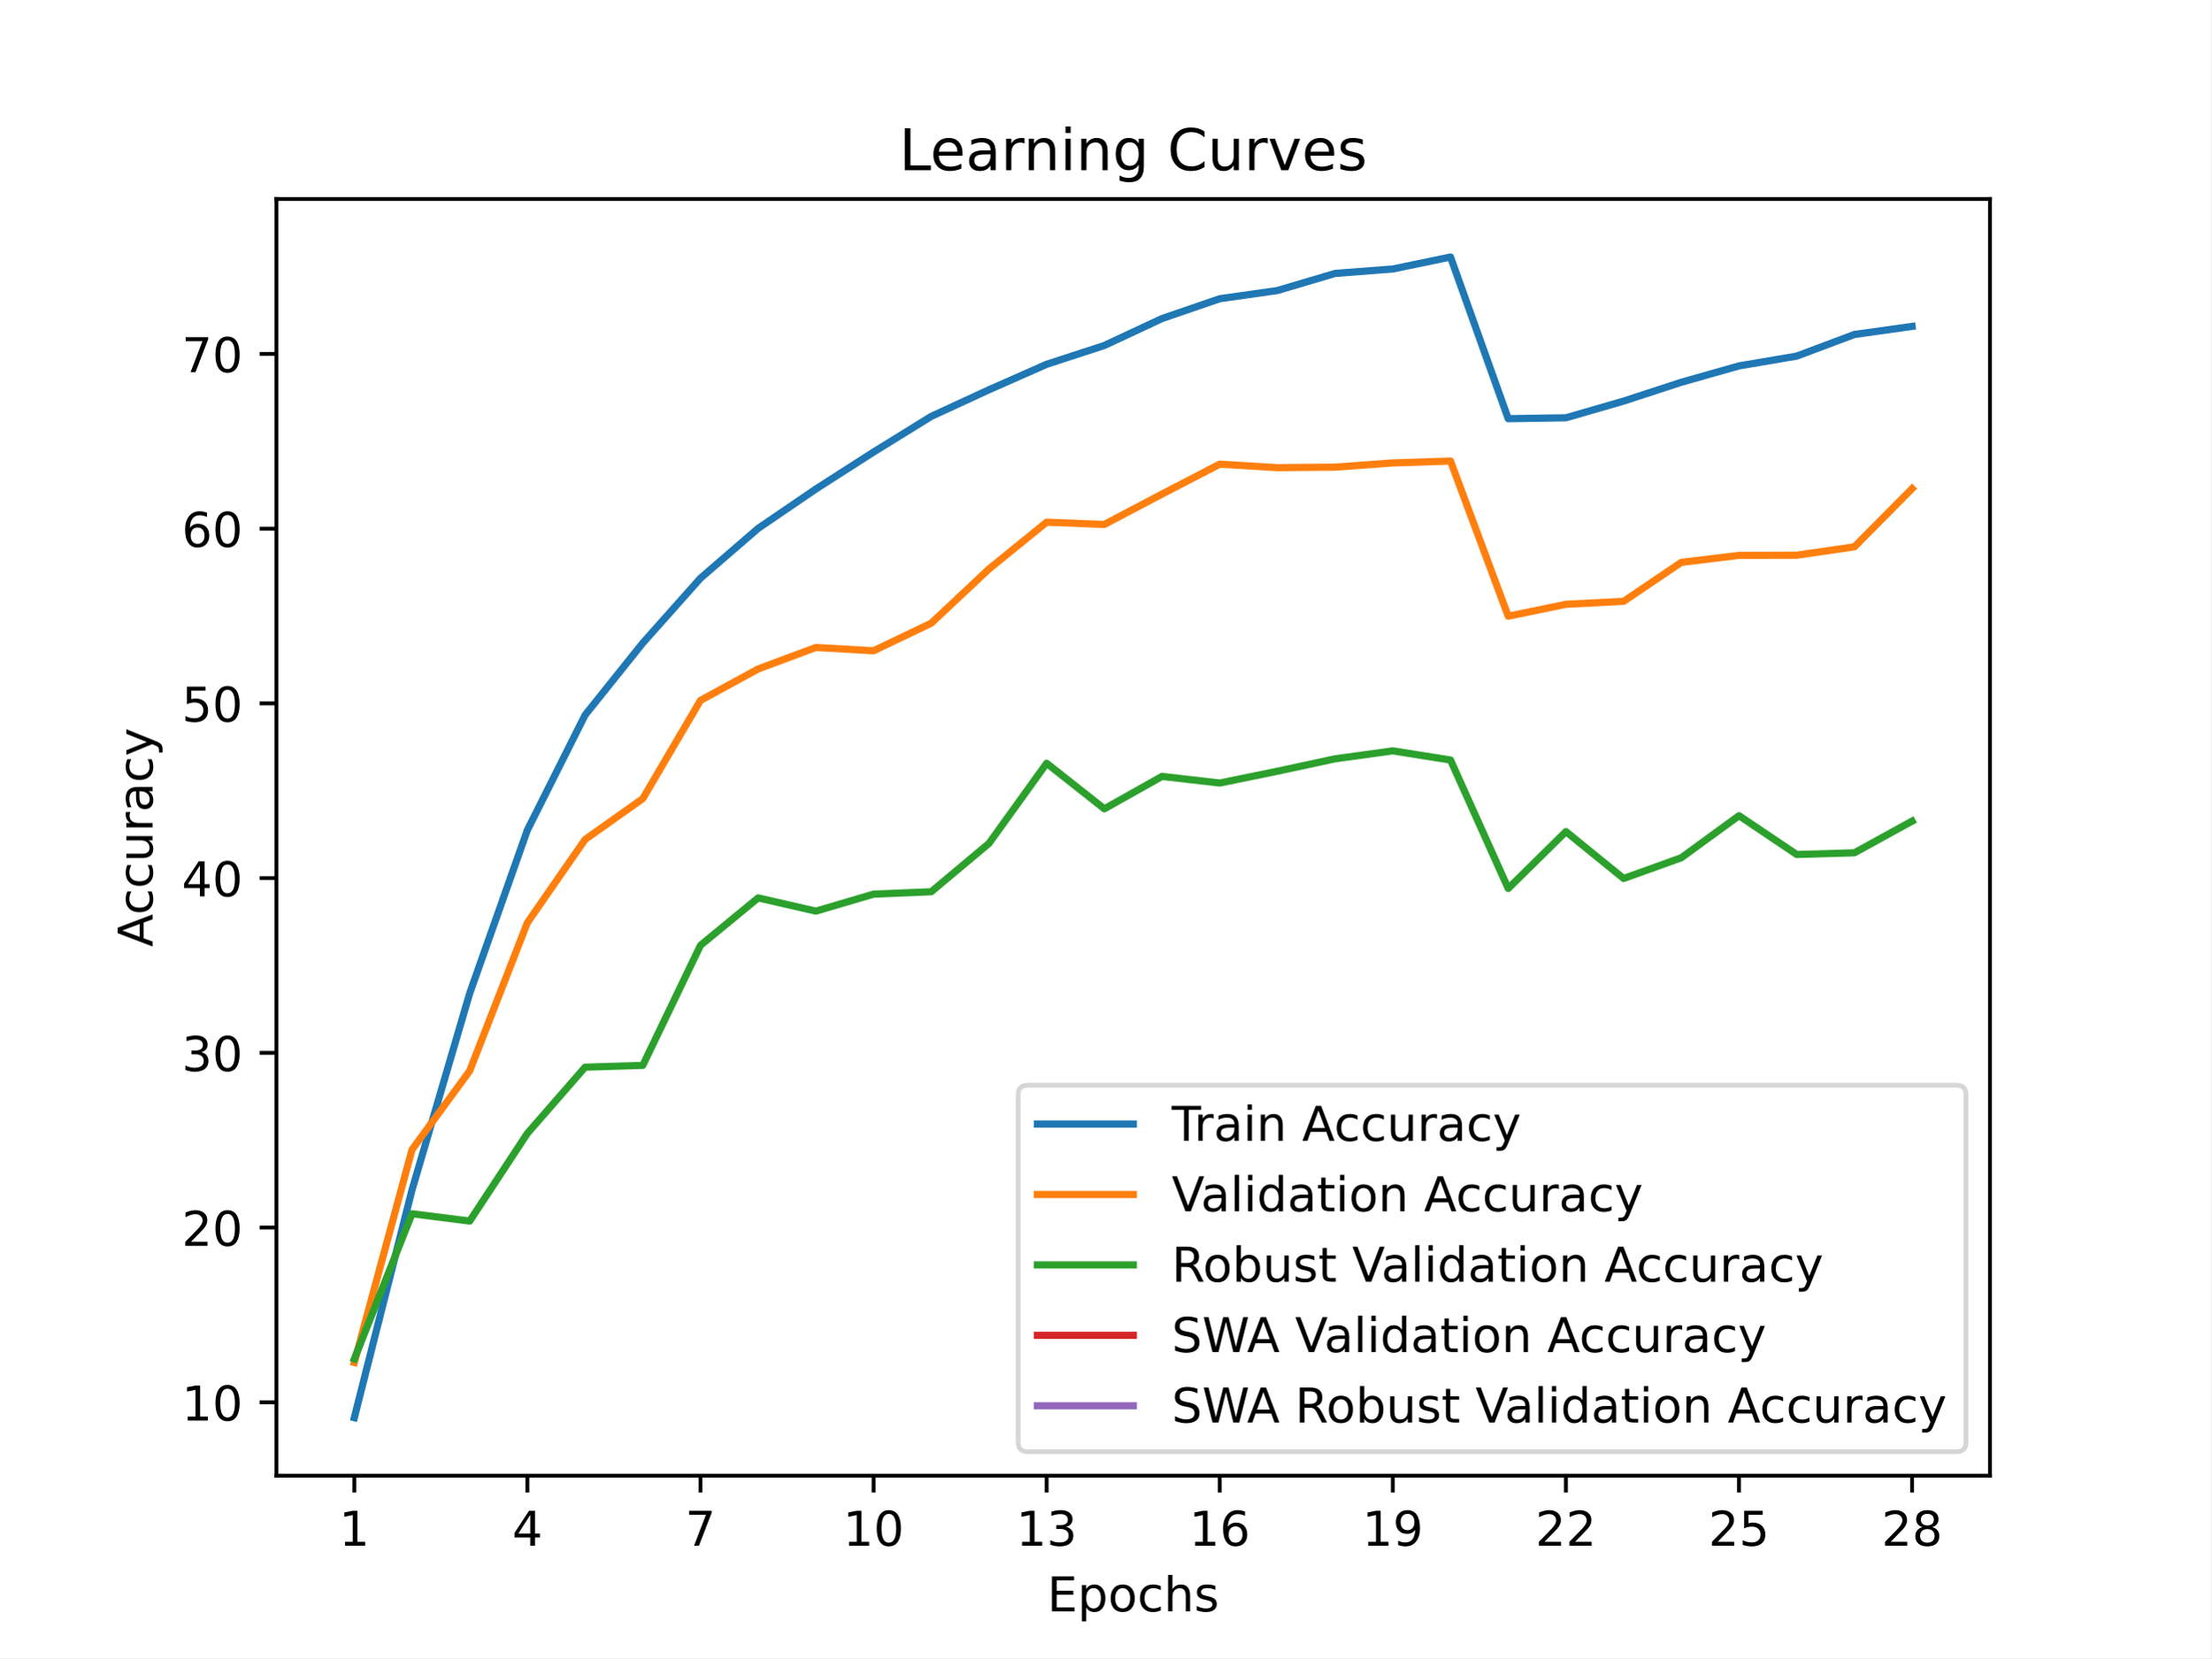
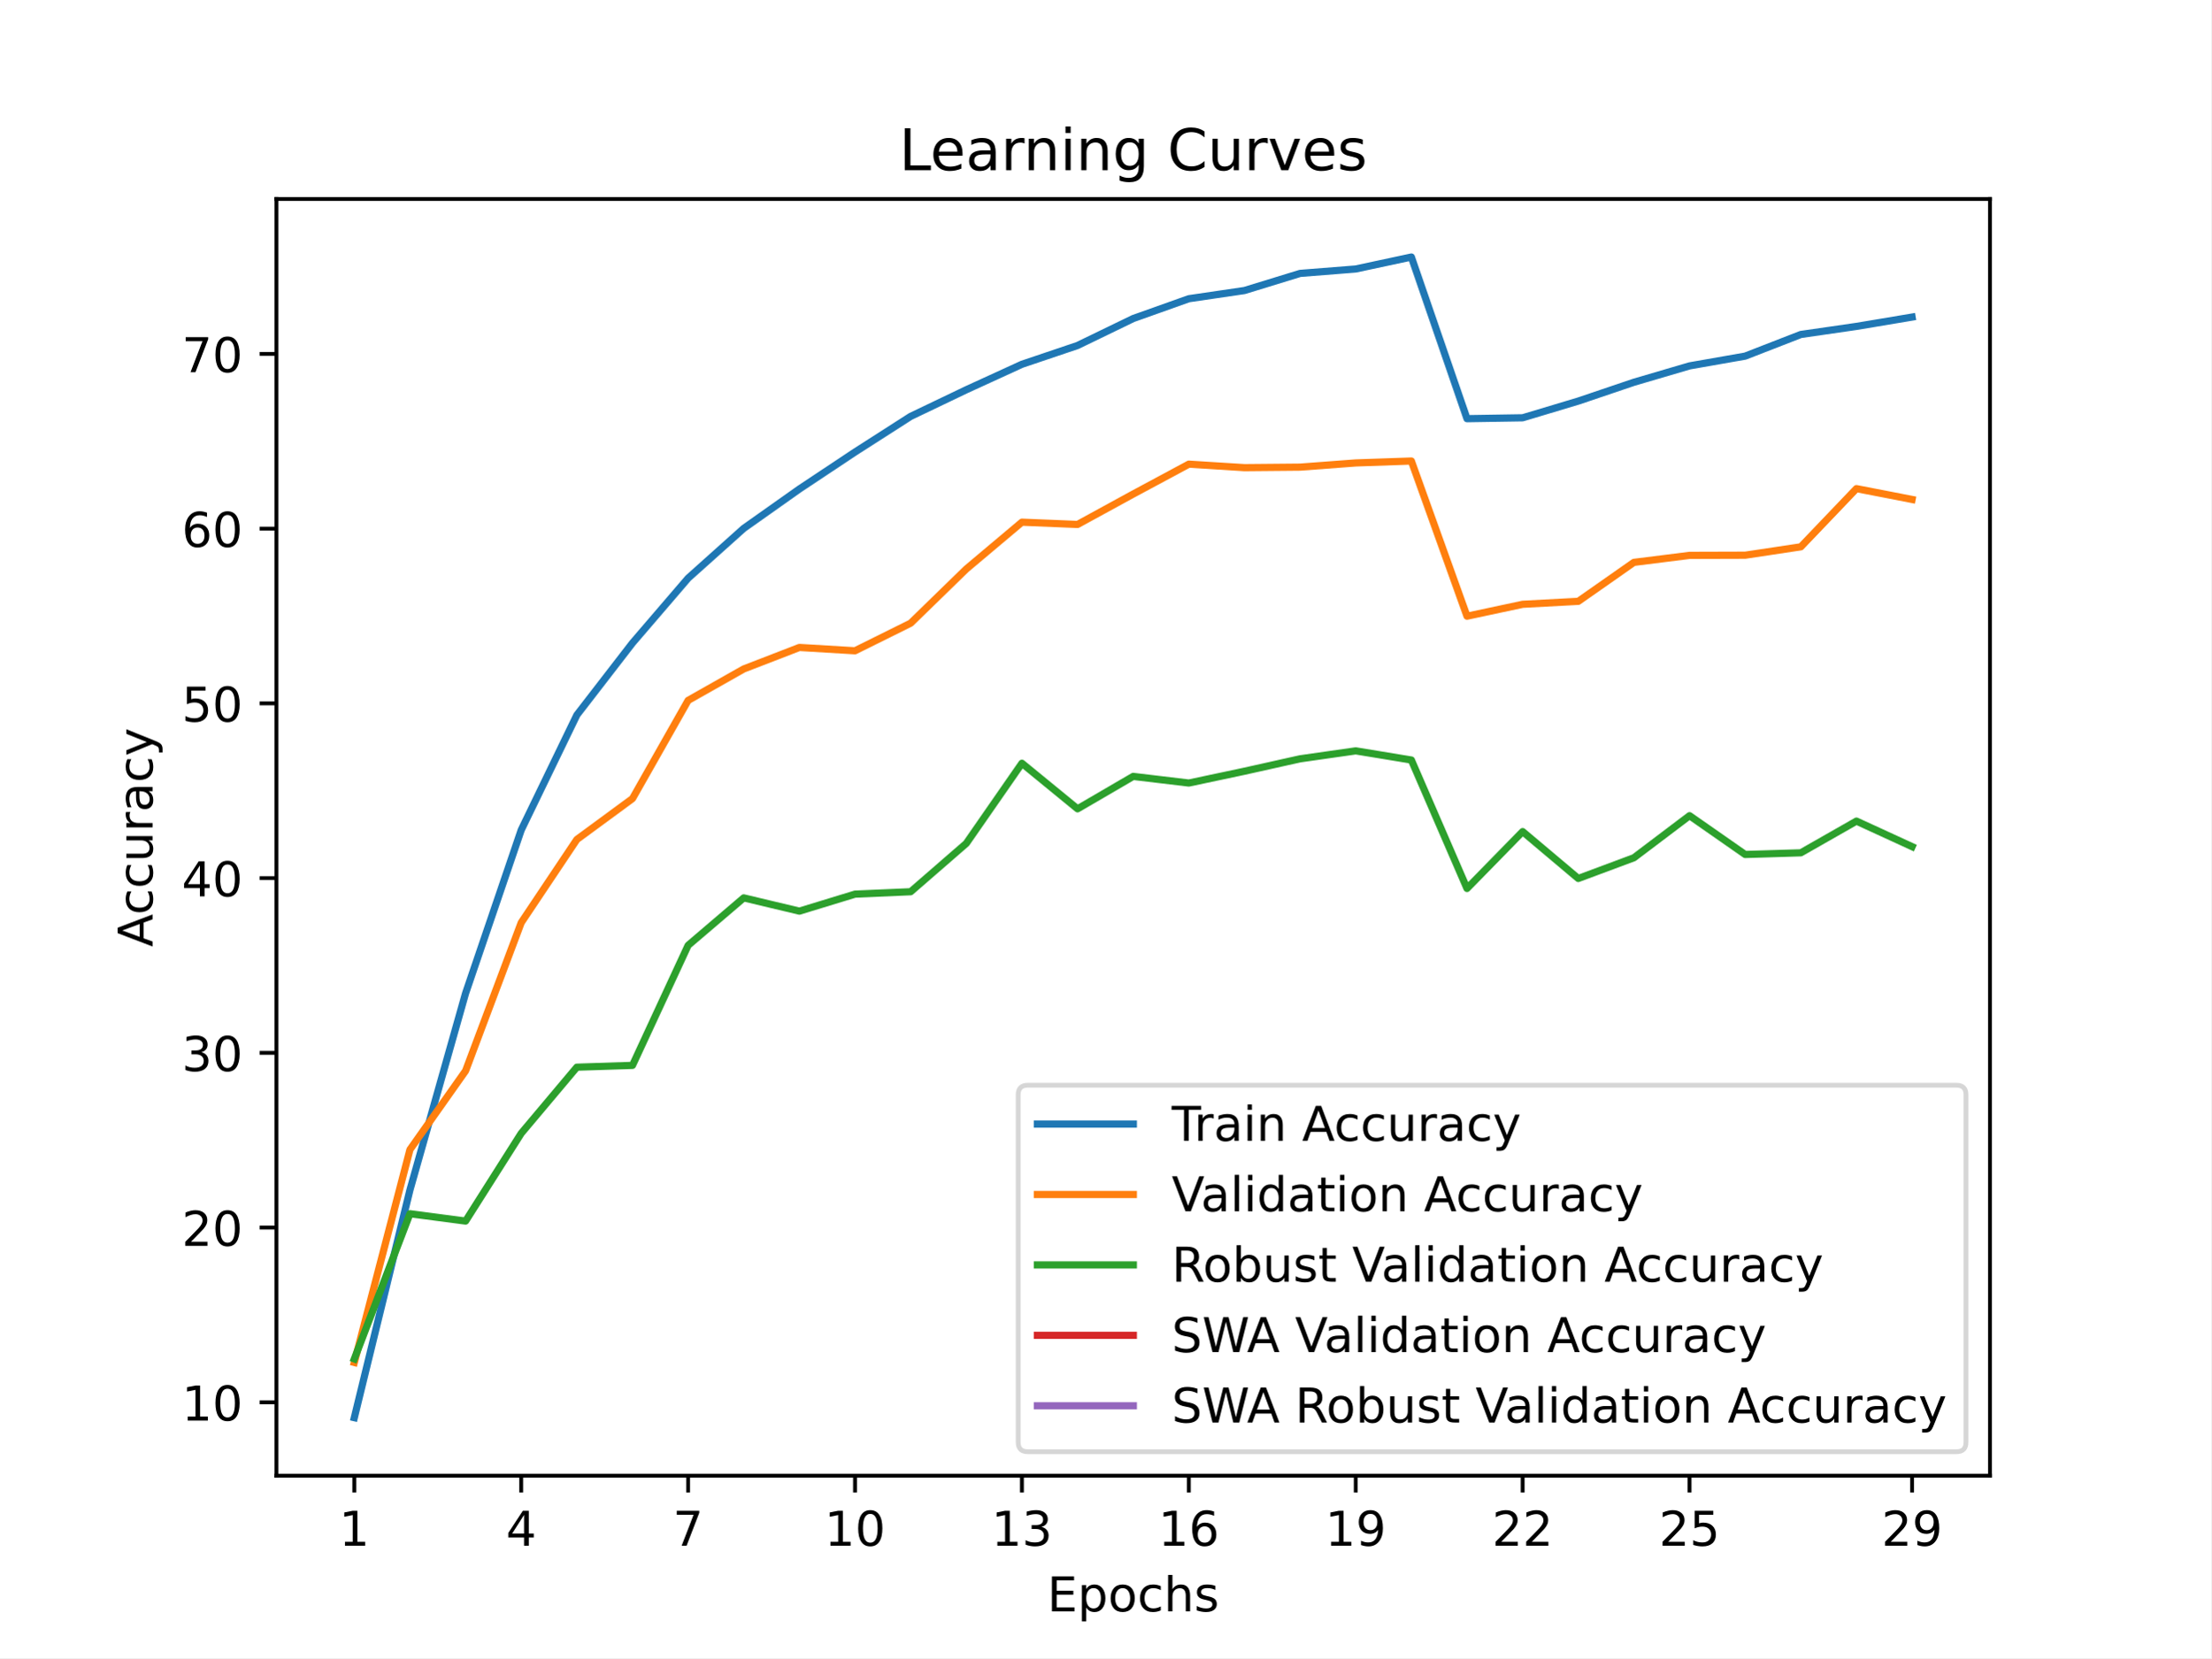
<svg xmlns="http://www.w3.org/2000/svg" xmlns:xlink="http://www.w3.org/1999/xlink" width="460.8pt" height="345.6pt" viewBox="0 0 460.8 345.6" version="1.1">
  <defs>
    <style type="text/css">*{stroke-linejoin: round; stroke-linecap: butt}</style>
  </defs>
  <g id="figure_1">
    <g id="patch_1">
      <path d="M 0 345.6  L 460.8 345.6  L 460.8 0  L 0 0  z " style="fill: #ffffff" />
    </g>
    <g id="axes_1">
      <g id="patch_2">
        <path d="M 57.6 307.584  L 414.72 307.584  L 414.72 41.472  L 57.6 41.472  z " style="fill: #ffffff" />
      </g>
      <g id="matplotlib.axis_1">
        <g id="xtick_1">
          <g id="line2d_1">
            <defs>
-               <path id="mdbbb694753" d="M 0 0  L 0 3.5  " style="stroke: #000000; stroke-width: 0.8" />
-             </defs>
-             <g>
-               <use xlink:href="#mdbbb694753" x="73.833" y="307.584" style="stroke: #000000; stroke-width: 0.8" />
+               <path id="m247882e673" d="M 0 0  L 0 3.5  " style="stroke: #000000; stroke-width: 0.8" />
+             </defs>
+             <g>
+               <use xlink:href="#m247882e673" x="73.833" y="307.584" style="stroke: #000000; stroke-width: 0.8" />
            </g>
          </g>
          <g id="text_1">
            <g transform="translate(70.65148 322.1824) scale(0.1 -0.1)">
              <defs>
                <path id="DejaVuSans-31" d="M 794 531  L 1825 531  L 1825 4091  L 703 3866  L 703 4441  L 1819 4666  L 2450 4666  L 2450 531  L 3481 531  L 3481 0  L 794 0  L 794 531  z " transform="scale(0.015625)" />
              </defs>
              <use xlink:href="#DejaVuSans-31" />
            </g>
          </g>
        </g>
        <g id="xtick_2">
          <g id="line2d_2">
            <g>
-               <use xlink:href="#mdbbb694753" x="109.905" y="307.584" style="stroke: #000000; stroke-width: 0.8" />
+               <use xlink:href="#m247882e673" x="108.617" y="307.584" style="stroke: #000000; stroke-width: 0.8" />
            </g>
          </g>
          <g id="text_2">
-             <g transform="translate(106.7242 322.1824) scale(0.1 -0.1)">
+             <g transform="translate(105.4359 322.1824) scale(0.1 -0.1)">
              <defs>
                <path id="DejaVuSans-34" d="M 2419 4116  L 825 1625  L 2419 1625  L 2419 4116  z M 2253 4666  L 3047 4666  L 3047 1625  L 3713 1625  L 3713 1100  L 3047 1100  L 3047 0  L 2419 0  L 2419 1100  L 313 1100  L 313 1709  L 2253 4666  z " transform="scale(0.015625)" />
              </defs>
              <use xlink:href="#DejaVuSans-34" />
            </g>
          </g>
        </g>
        <g id="xtick_3">
          <g id="line2d_3">
            <g>
-               <use xlink:href="#mdbbb694753" x="145.978" y="307.584" style="stroke: #000000; stroke-width: 0.8" />
+               <use xlink:href="#m247882e673" x="143.402" y="307.584" style="stroke: #000000; stroke-width: 0.8" />
            </g>
          </g>
          <g id="text_3">
-             <g transform="translate(142.7969 322.1824) scale(0.1 -0.1)">
+             <g transform="translate(140.2203 322.1824) scale(0.1 -0.1)">
              <defs>
                <path id="DejaVuSans-37" d="M 525 4666  L 3525 4666  L 3525 4397  L 1831 0  L 1172 0  L 2766 4134  L 525 4134  L 525 4666  z " transform="scale(0.015625)" />
              </defs>
              <use xlink:href="#DejaVuSans-37" />
            </g>
          </g>
        </g>
        <g id="xtick_4">
          <g id="line2d_4">
            <g>
-               <use xlink:href="#mdbbb694753" x="182.051" y="307.584" style="stroke: #000000; stroke-width: 0.8" />
+               <use xlink:href="#m247882e673" x="178.186" y="307.584" style="stroke: #000000; stroke-width: 0.8" />
            </g>
          </g>
          <g id="text_4">
-             <g transform="translate(175.6884 322.1824) scale(0.1 -0.1)">
+             <g transform="translate(171.8235 322.1824) scale(0.1 -0.1)">
              <defs>
                <path id="DejaVuSans-30" d="M 2034 4250  Q 1547 4250 1301 3770  Q 1056 3291 1056 2328  Q 1056 1369 1301 889  Q 1547 409 2034 409  Q 2525 409 2770 889  Q 3016 1369 3016 2328  Q 3016 3291 2770 3770  Q 2525 4250 2034 4250  z M 2034 4750  Q 2819 4750 3233 4129  Q 3647 3509 3647 2328  Q 3647 1150 3233 529  Q 2819 -91 2034 -91  Q 1250 -91 836 529  Q 422 1150 422 2328  Q 422 3509 836 4129  Q 1250 4750 2034 4750  z " transform="scale(0.015625)" />
              </defs>
              <use xlink:href="#DejaVuSans-31" />
              <use xlink:href="#DejaVuSans-30" x="63.623" />
            </g>
          </g>
        </g>
        <g id="xtick_5">
          <g id="line2d_5">
            <g>
-               <use xlink:href="#mdbbb694753" x="218.124" y="307.584" style="stroke: #000000; stroke-width: 0.8" />
+               <use xlink:href="#m247882e673" x="212.97" y="307.584" style="stroke: #000000; stroke-width: 0.8" />
            </g>
          </g>
          <g id="text_5">
-             <g transform="translate(211.7611 322.1824) scale(0.1 -0.1)">
+             <g transform="translate(206.6079 322.1824) scale(0.1 -0.1)">
              <defs>
                <path id="DejaVuSans-33" d="M 2597 2516  Q 3050 2419 3304 2112  Q 3559 1806 3559 1356  Q 3559 666 3084 287  Q 2609 -91 1734 -91  Q 1441 -91 1130 -33  Q 819 25 488 141  L 488 750  Q 750 597 1062 519  Q 1375 441 1716 441  Q 2309 441 2620 675  Q 2931 909 2931 1356  Q 2931 1769 2642 2001  Q 2353 2234 1838 2234  L 1294 2234  L 1294 2753  L 1863 2753  Q 2328 2753 2575 2939  Q 2822 3125 2822 3475  Q 2822 3834 2567 4026  Q 2313 4219 1838 4219  Q 1578 4219 1281 4162  Q 984 4106 628 3988  L 628 4550  Q 988 4650 1302 4700  Q 1616 4750 1894 4750  Q 2613 4750 3031 4423  Q 3450 4097 3450 3541  Q 3450 3153 3228 2886  Q 3006 2619 2597 2516  z " transform="scale(0.015625)" />
              </defs>
              <use xlink:href="#DejaVuSans-31" />
              <use xlink:href="#DejaVuSans-33" x="63.623" />
            </g>
          </g>
        </g>
        <g id="xtick_6">
          <g id="line2d_6">
            <g>
-               <use xlink:href="#mdbbb694753" x="254.196" y="307.584" style="stroke: #000000; stroke-width: 0.8" />
+               <use xlink:href="#m247882e673" x="247.755" y="307.584" style="stroke: #000000; stroke-width: 0.8" />
            </g>
          </g>
          <g id="text_6">
-             <g transform="translate(247.8339 322.1824) scale(0.1 -0.1)">
+             <g transform="translate(241.3923 322.1824) scale(0.1 -0.1)">
              <defs>
                <path id="DejaVuSans-36" d="M 2113 2584  Q 1688 2584 1439 2293  Q 1191 2003 1191 1497  Q 1191 994 1439 701  Q 1688 409 2113 409  Q 2538 409 2786 701  Q 3034 994 3034 1497  Q 3034 2003 2786 2293  Q 2538 2584 2113 2584  z M 3366 4563  L 3366 3988  Q 3128 4100 2886 4159  Q 2644 4219 2406 4219  Q 1781 4219 1451 3797  Q 1122 3375 1075 2522  Q 1259 2794 1537 2939  Q 1816 3084 2150 3084  Q 2853 3084 3261 2657  Q 3669 2231 3669 1497  Q 3669 778 3244 343  Q 2819 -91 2113 -91  Q 1303 -91 875 529  Q 447 1150 447 2328  Q 447 3434 972 4092  Q 1497 4750 2381 4750  Q 2619 4750 2861 4703  Q 3103 4656 3366 4563  z " transform="scale(0.015625)" />
              </defs>
              <use xlink:href="#DejaVuSans-31" />
              <use xlink:href="#DejaVuSans-36" x="63.623" />
            </g>
          </g>
        </g>
        <g id="xtick_7">
          <g id="line2d_7">
            <g>
-               <use xlink:href="#mdbbb694753" x="290.269" y="307.584" style="stroke: #000000; stroke-width: 0.8" />
+               <use xlink:href="#m247882e673" x="282.539" y="307.584" style="stroke: #000000; stroke-width: 0.8" />
            </g>
          </g>
          <g id="text_7">
-             <g transform="translate(283.9066 322.1824) scale(0.1 -0.1)">
+             <g transform="translate(276.1767 322.1824) scale(0.1 -0.1)">
              <defs>
                <path id="DejaVuSans-39" d="M 703 97  L 703 672  Q 941 559 1184 500  Q 1428 441 1663 441  Q 2288 441 2617 861  Q 2947 1281 2994 2138  Q 2813 1869 2534 1725  Q 2256 1581 1919 1581  Q 1219 1581 811 2004  Q 403 2428 403 3163  Q 403 3881 828 4315  Q 1253 4750 1959 4750  Q 2769 4750 3195 4129  Q 3622 3509 3622 2328  Q 3622 1225 3098 567  Q 2575 -91 1691 -91  Q 1453 -91 1209 -44  Q 966 3 703 97  z M 1959 2075  Q 2384 2075 2632 2365  Q 2881 2656 2881 3163  Q 2881 3666 2632 3958  Q 2384 4250 1959 4250  Q 1534 4250 1286 3958  Q 1038 3666 1038 3163  Q 1038 2656 1286 2365  Q 1534 2075 1959 2075  z " transform="scale(0.015625)" />
              </defs>
              <use xlink:href="#DejaVuSans-31" />
              <use xlink:href="#DejaVuSans-39" x="63.623" />
            </g>
          </g>
        </g>
        <g id="xtick_8">
          <g id="line2d_8">
            <g>
-               <use xlink:href="#mdbbb694753" x="326.342" y="307.584" style="stroke: #000000; stroke-width: 0.8" />
+               <use xlink:href="#m247882e673" x="317.324" y="307.584" style="stroke: #000000; stroke-width: 0.8" />
            </g>
          </g>
          <g id="text_8">
-             <g transform="translate(319.9793 322.1824) scale(0.1 -0.1)">
+             <g transform="translate(310.9611 322.1824) scale(0.1 -0.1)">
              <defs>
                <path id="DejaVuSans-32" d="M 1228 531  L 3431 531  L 3431 0  L 469 0  L 469 531  Q 828 903 1448 1529  Q 2069 2156 2228 2338  Q 2531 2678 2651 2914  Q 2772 3150 2772 3378  Q 2772 3750 2511 3984  Q 2250 4219 1831 4219  Q 1534 4219 1204 4116  Q 875 4013 500 3803  L 500 4441  Q 881 4594 1212 4672  Q 1544 4750 1819 4750  Q 2544 4750 2975 4387  Q 3406 4025 3406 3419  Q 3406 3131 3298 2873  Q 3191 2616 2906 2266  Q 2828 2175 2409 1742  Q 1991 1309 1228 531  z " transform="scale(0.015625)" />
              </defs>
              <use xlink:href="#DejaVuSans-32" />
              <use xlink:href="#DejaVuSans-32" x="63.623" />
            </g>
          </g>
        </g>
        <g id="xtick_9">
          <g id="line2d_9">
            <g>
-               <use xlink:href="#mdbbb694753" x="362.415" y="307.584" style="stroke: #000000; stroke-width: 0.8" />
+               <use xlink:href="#m247882e673" x="352.108" y="307.584" style="stroke: #000000; stroke-width: 0.8" />
            </g>
          </g>
          <g id="text_9">
-             <g transform="translate(356.052 322.1824) scale(0.1 -0.1)">
+             <g transform="translate(345.7456 322.1824) scale(0.1 -0.1)">
              <defs>
                <path id="DejaVuSans-35" d="M 691 4666  L 3169 4666  L 3169 4134  L 1269 4134  L 1269 2991  Q 1406 3038 1543 3061  Q 1681 3084 1819 3084  Q 2600 3084 3056 2656  Q 3513 2228 3513 1497  Q 3513 744 3044 326  Q 2575 -91 1722 -91  Q 1428 -91 1123 -41  Q 819 9 494 109  L 494 744  Q 775 591 1075 516  Q 1375 441 1709 441  Q 2250 441 2565 725  Q 2881 1009 2881 1497  Q 2881 1984 2565 2268  Q 2250 2553 1709 2553  Q 1456 2553 1204 2497  Q 953 2441 691 2322  L 691 4666  z " transform="scale(0.015625)" />
              </defs>
              <use xlink:href="#DejaVuSans-32" />
              <use xlink:href="#DejaVuSans-35" x="63.623" />
            </g>
          </g>
        </g>
        <g id="xtick_10">
          <g id="line2d_10">
            <g>
-               <use xlink:href="#mdbbb694753" x="398.487" y="307.584" style="stroke: #000000; stroke-width: 0.8" />
+               <use xlink:href="#m247882e673" x="398.487" y="307.584" style="stroke: #000000; stroke-width: 0.8" />
            </g>
          </g>
          <g id="text_10">
            <g transform="translate(392.1248 322.1824) scale(0.1 -0.1)">
-               <defs>
-                 <path id="DejaVuSans-38" d="M 2034 2216  Q 1584 2216 1326 1975  Q 1069 1734 1069 1313  Q 1069 891 1326 650  Q 1584 409 2034 409  Q 2484 409 2743 651  Q 3003 894 3003 1313  Q 3003 1734 2745 1975  Q 2488 2216 2034 2216  z M 1403 2484  Q 997 2584 770 2862  Q 544 3141 544 3541  Q 544 4100 942 4425  Q 1341 4750 2034 4750  Q 2731 4750 3128 4425  Q 3525 4100 3525 3541  Q 3525 3141 3298 2862  Q 3072 2584 2669 2484  Q 3125 2378 3379 2068  Q 3634 1759 3634 1313  Q 3634 634 3220 271  Q 2806 -91 2034 -91  Q 1263 -91 848 271  Q 434 634 434 1313  Q 434 1759 690 2068  Q 947 2378 1403 2484  z M 1172 3481  Q 1172 3119 1398 2916  Q 1625 2713 2034 2713  Q 2441 2713 2670 2916  Q 2900 3119 2900 3481  Q 2900 3844 2670 4047  Q 2441 4250 2034 4250  Q 1625 4250 1398 4047  Q 1172 3844 1172 3481  z " transform="scale(0.015625)" />
-               </defs>
              <use xlink:href="#DejaVuSans-32" />
-               <use xlink:href="#DejaVuSans-38" x="63.623" />
+               <use xlink:href="#DejaVuSans-39" x="63.623" />
            </g>
          </g>
        </g>
        <g id="text_11">
          <g transform="translate(218.2444 335.8606) scale(0.1 -0.1)">
            <defs>
              <path id="DejaVuSans-45" d="M 628 4666  L 3578 4666  L 3578 4134  L 1259 4134  L 1259 2753  L 3481 2753  L 3481 2222  L 1259 2222  L 1259 531  L 3634 531  L 3634 0  L 628 0  L 628 4666  z " transform="scale(0.015625)" />
              <path id="DejaVuSans-70" d="M 1159 525  L 1159 -1331  L 581 -1331  L 581 3500  L 1159 3500  L 1159 2969  Q 1341 3281 1617 3432  Q 1894 3584 2278 3584  Q 2916 3584 3314 3078  Q 3713 2572 3713 1747  Q 3713 922 3314 415  Q 2916 -91 2278 -91  Q 1894 -91 1617 61  Q 1341 213 1159 525  z M 3116 1747  Q 3116 2381 2855 2742  Q 2594 3103 2138 3103  Q 1681 3103 1420 2742  Q 1159 2381 1159 1747  Q 1159 1113 1420 752  Q 1681 391 2138 391  Q 2594 391 2855 752  Q 3116 1113 3116 1747  z " transform="scale(0.015625)" />
              <path id="DejaVuSans-6f" d="M 1959 3097  Q 1497 3097 1228 2736  Q 959 2375 959 1747  Q 959 1119 1226 758  Q 1494 397 1959 397  Q 2419 397 2687 759  Q 2956 1122 2956 1747  Q 2956 2369 2687 2733  Q 2419 3097 1959 3097  z M 1959 3584  Q 2709 3584 3137 3096  Q 3566 2609 3566 1747  Q 3566 888 3137 398  Q 2709 -91 1959 -91  Q 1206 -91 779 398  Q 353 888 353 1747  Q 353 2609 779 3096  Q 1206 3584 1959 3584  z " transform="scale(0.015625)" />
              <path id="DejaVuSans-63" d="M 3122 3366  L 3122 2828  Q 2878 2963 2633 3030  Q 2388 3097 2138 3097  Q 1578 3097 1268 2742  Q 959 2388 959 1747  Q 959 1106 1268 751  Q 1578 397 2138 397  Q 2388 397 2633 464  Q 2878 531 3122 666  L 3122 134  Q 2881 22 2623 -34  Q 2366 -91 2075 -91  Q 1284 -91 818 406  Q 353 903 353 1747  Q 353 2603 823 3093  Q 1294 3584 2113 3584  Q 2378 3584 2631 3529  Q 2884 3475 3122 3366  z " transform="scale(0.015625)" />
              <path id="DejaVuSans-68" d="M 3513 2113  L 3513 0  L 2938 0  L 2938 2094  Q 2938 2591 2744 2837  Q 2550 3084 2163 3084  Q 1697 3084 1428 2787  Q 1159 2491 1159 1978  L 1159 0  L 581 0  L 581 4863  L 1159 4863  L 1159 2956  Q 1366 3272 1645 3428  Q 1925 3584 2291 3584  Q 2894 3584 3203 3211  Q 3513 2838 3513 2113  z " transform="scale(0.015625)" />
              <path id="DejaVuSans-73" d="M 2834 3397  L 2834 2853  Q 2591 2978 2328 3040  Q 2066 3103 1784 3103  Q 1356 3103 1142 2972  Q 928 2841 928 2578  Q 928 2378 1081 2264  Q 1234 2150 1697 2047  L 1894 2003  Q 2506 1872 2764 1633  Q 3022 1394 3022 966  Q 3022 478 2636 193  Q 2250 -91 1575 -91  Q 1294 -91 989 -36  Q 684 19 347 128  L 347 722  Q 666 556 975 473  Q 1284 391 1588 391  Q 1994 391 2212 530  Q 2431 669 2431 922  Q 2431 1156 2273 1281  Q 2116 1406 1581 1522  L 1381 1569  Q 847 1681 609 1914  Q 372 2147 372 2553  Q 372 3047 722 3315  Q 1072 3584 1716 3584  Q 2034 3584 2315 3537  Q 2597 3491 2834 3397  z " transform="scale(0.015625)" />
            </defs>
            <use xlink:href="#DejaVuSans-45" />
            <use xlink:href="#DejaVuSans-70" x="63.184" />
            <use xlink:href="#DejaVuSans-6f" x="126.66" />
            <use xlink:href="#DejaVuSans-63" x="187.842" />
            <use xlink:href="#DejaVuSans-68" x="242.822" />
            <use xlink:href="#DejaVuSans-73" x="306.201" />
          </g>
        </g>
      </g>
      <g id="matplotlib.axis_2">
        <g id="ytick_1">
          <g id="line2d_11">
            <defs>
-               <path id="m6dd5e13d06" d="M 0 0  L -3.5 0  " style="stroke: #000000; stroke-width: 0.8" />
-             </defs>
-             <g>
-               <use xlink:href="#m6dd5e13d06" x="57.6" y="292.29" style="stroke: #000000; stroke-width: 0.8" />
+               <path id="mfbca5ed82d" d="M 0 0  L -3.5 0  " style="stroke: #000000; stroke-width: 0.8" />
+             </defs>
+             <g>
+               <use xlink:href="#mfbca5ed82d" x="57.6" y="292.29" style="stroke: #000000; stroke-width: 0.8" />
            </g>
          </g>
          <g id="text_12">
            <g transform="translate(37.875 296.0894) scale(0.1 -0.1)">
              <use xlink:href="#DejaVuSans-31" />
              <use xlink:href="#DejaVuSans-30" x="63.623" />
            </g>
          </g>
        </g>
        <g id="ytick_2">
          <g id="line2d_12">
            <g>
-               <use xlink:href="#m6dd5e13d06" x="57.6" y="255.869" style="stroke: #000000; stroke-width: 0.8" />
+               <use xlink:href="#mfbca5ed82d" x="57.6" y="255.869" style="stroke: #000000; stroke-width: 0.8" />
            </g>
          </g>
          <g id="text_13">
            <g transform="translate(37.875 259.6677) scale(0.1 -0.1)">
              <use xlink:href="#DejaVuSans-32" />
              <use xlink:href="#DejaVuSans-30" x="63.623" />
            </g>
          </g>
        </g>
        <g id="ytick_3">
          <g id="line2d_13">
            <g>
-               <use xlink:href="#m6dd5e13d06" x="57.6" y="219.447" style="stroke: #000000; stroke-width: 0.8" />
+               <use xlink:href="#mfbca5ed82d" x="57.6" y="219.447" style="stroke: #000000; stroke-width: 0.8" />
            </g>
          </g>
          <g id="text_14">
            <g transform="translate(37.875 223.2461) scale(0.1 -0.1)">
              <use xlink:href="#DejaVuSans-33" />
              <use xlink:href="#DejaVuSans-30" x="63.623" />
            </g>
          </g>
        </g>
        <g id="ytick_4">
          <g id="line2d_14">
            <g>
-               <use xlink:href="#m6dd5e13d06" x="57.6" y="183.025" style="stroke: #000000; stroke-width: 0.8" />
+               <use xlink:href="#mfbca5ed82d" x="57.6" y="183.025" style="stroke: #000000; stroke-width: 0.8" />
            </g>
          </g>
          <g id="text_15">
            <g transform="translate(37.875 186.8244) scale(0.1 -0.1)">
              <use xlink:href="#DejaVuSans-34" />
              <use xlink:href="#DejaVuSans-30" x="63.623" />
            </g>
          </g>
        </g>
        <g id="ytick_5">
          <g id="line2d_15">
            <g>
-               <use xlink:href="#m6dd5e13d06" x="57.6" y="146.604" style="stroke: #000000; stroke-width: 0.8" />
+               <use xlink:href="#mfbca5ed82d" x="57.6" y="146.604" style="stroke: #000000; stroke-width: 0.8" />
            </g>
          </g>
          <g id="text_16">
            <g transform="translate(37.875 150.4027) scale(0.1 -0.1)">
              <use xlink:href="#DejaVuSans-35" />
              <use xlink:href="#DejaVuSans-30" x="63.623" />
            </g>
          </g>
        </g>
        <g id="ytick_6">
          <g id="line2d_16">
            <g>
-               <use xlink:href="#m6dd5e13d06" x="57.6" y="110.182" style="stroke: #000000; stroke-width: 0.8" />
+               <use xlink:href="#mfbca5ed82d" x="57.6" y="110.182" style="stroke: #000000; stroke-width: 0.8" />
            </g>
          </g>
          <g id="text_17">
            <g transform="translate(37.875 113.9811) scale(0.1 -0.1)">
              <use xlink:href="#DejaVuSans-36" />
              <use xlink:href="#DejaVuSans-30" x="63.623" />
            </g>
          </g>
        </g>
        <g id="ytick_7">
          <g id="line2d_17">
            <g>
-               <use xlink:href="#m6dd5e13d06" x="57.6" y="73.76" style="stroke: #000000; stroke-width: 0.8" />
+               <use xlink:href="#mfbca5ed82d" x="57.6" y="73.76" style="stroke: #000000; stroke-width: 0.8" />
            </g>
          </g>
          <g id="text_18">
            <g transform="translate(37.875 77.55939) scale(0.1 -0.1)">
              <use xlink:href="#DejaVuSans-37" />
              <use xlink:href="#DejaVuSans-30" x="63.623" />
            </g>
          </g>
        </g>
        <g id="text_19">
          <g transform="translate(31.79531 197.3561) rotate(-90) scale(0.1 -0.1)">
            <defs>
              <path id="DejaVuSans-41" d="M 2188 4044  L 1331 1722  L 3047 1722  L 2188 4044  z M 1831 4666  L 2547 4666  L 4325 0  L 3669 0  L 3244 1197  L 1141 1197  L 716 0  L 50 0  L 1831 4666  z " transform="scale(0.015625)" />
              <path id="DejaVuSans-75" d="M 544 1381  L 544 3500  L 1119 3500  L 1119 1403  Q 1119 906 1312 657  Q 1506 409 1894 409  Q 2359 409 2629 706  Q 2900 1003 2900 1516  L 2900 3500  L 3475 3500  L 3475 0  L 2900 0  L 2900 538  Q 2691 219 2414 64  Q 2138 -91 1772 -91  Q 1169 -91 856 284  Q 544 659 544 1381  z M 1991 3584  L 1991 3584  z " transform="scale(0.015625)" />
              <path id="DejaVuSans-72" d="M 2631 2963  Q 2534 3019 2420 3045  Q 2306 3072 2169 3072  Q 1681 3072 1420 2755  Q 1159 2438 1159 1844  L 1159 0  L 581 0  L 581 3500  L 1159 3500  L 1159 2956  Q 1341 3275 1631 3429  Q 1922 3584 2338 3584  Q 2397 3584 2469 3576  Q 2541 3569 2628 3553  L 2631 2963  z " transform="scale(0.015625)" />
              <path id="DejaVuSans-61" d="M 2194 1759  Q 1497 1759 1228 1600  Q 959 1441 959 1056  Q 959 750 1161 570  Q 1363 391 1709 391  Q 2188 391 2477 730  Q 2766 1069 2766 1631  L 2766 1759  L 2194 1759  z M 3341 1997  L 3341 0  L 2766 0  L 2766 531  Q 2569 213 2275 61  Q 1981 -91 1556 -91  Q 1019 -91 701 211  Q 384 513 384 1019  Q 384 1609 779 1909  Q 1175 2209 1959 2209  L 2766 2209  L 2766 2266  Q 2766 2663 2505 2880  Q 2244 3097 1772 3097  Q 1472 3097 1187 3025  Q 903 2953 641 2809  L 641 3341  Q 956 3463 1253 3523  Q 1550 3584 1831 3584  Q 2591 3584 2966 3190  Q 3341 2797 3341 1997  z " transform="scale(0.015625)" />
              <path id="DejaVuSans-79" d="M 2059 -325  Q 1816 -950 1584 -1140  Q 1353 -1331 966 -1331  L 506 -1331  L 506 -850  L 844 -850  Q 1081 -850 1212 -737  Q 1344 -625 1503 -206  L 1606 56  L 191 3500  L 800 3500  L 1894 763  L 2988 3500  L 3597 3500  L 2059 -325  z " transform="scale(0.015625)" />
            </defs>
            <use xlink:href="#DejaVuSans-41" />
            <use xlink:href="#DejaVuSans-63" x="66.658" />
            <use xlink:href="#DejaVuSans-63" x="121.639" />
            <use xlink:href="#DejaVuSans-75" x="176.619" />
            <use xlink:href="#DejaVuSans-72" x="239.998" />
            <use xlink:href="#DejaVuSans-61" x="281.111" />
            <use xlink:href="#DejaVuSans-63" x="342.391" />
            <use xlink:href="#DejaVuSans-79" x="397.371" />
          </g>
        </g>
      </g>
      <g id="line2d_18">
-         <path d="M 73.833 295.488  L 85.857 248.031  L 97.881 207.034  L 109.905 173.002  L 121.93 149.036  L 133.954 134.023  L 145.978 120.511  L 158.002 110.124  L 170.027 101.921  L 182.051 94.215  L 194.075 86.785  L 206.099 81.234  L 218.124 75.924  L 230.148 72.005  L 242.172 66.388  L 254.196 62.258  L 266.221 60.546  L 278.245 56.984  L 290.269 56.059  L 302.293 53.568  L 314.318 87.265  L 326.342 87.076  L 338.366 83.594  L 350.39 79.668  L 362.415 76.259  L 374.439 74.219  L 386.463 69.71  L 398.487 68.027  " clip-path="url(#p9ce1f6e6c4)" style="fill: none; stroke: #1f77b4; stroke-width: 1.5; stroke-linecap: square" />
+         <path d="M 73.833 295.488  L 85.428 248.031  L 97.022 207.034  L 108.617 173.002  L 120.212 149.036  L 131.807 134.023  L 143.402 120.511  L 154.996 110.124  L 166.591 101.921  L 178.186 94.215  L 189.781 86.785  L 201.376 81.234  L 212.97 75.924  L 224.565 72.005  L 236.16 66.388  L 247.755 62.258  L 259.35 60.546  L 270.944 56.984  L 282.539 56.059  L 294.134 53.568  L 305.729 87.265  L 317.324 87.076  L 328.918 83.594  L 340.513 79.668  L 352.108 76.259  L 363.703 74.219  L 375.298 69.71  L 386.892 68.027  L 398.487 66.082  " clip-path="url(#pd4b3cd0e78)" style="fill: none; stroke: #1f77b4; stroke-width: 1.5; stroke-linecap: square" />
      </g>
      <g id="line2d_19">
-         <path d="M 73.833 283.986  L 85.857 239.624  L 97.881 223.198  L 109.905 192.313  L 121.93 174.976  L 133.954 166.453  L 145.978 145.984  L 158.002 139.428  L 170.027 134.949  L 182.051 135.641  L 194.075 129.886  L 206.099 118.595  L 218.124 108.834  L 230.148 109.308  L 242.172 102.97  L 254.196 96.742  L 266.221 97.471  L 278.245 97.361  L 290.269 96.487  L 302.293 96.087  L 314.318 128.429  L 326.342 125.952  L 338.366 125.333  L 350.39 117.211  L 362.415 115.754  L 374.439 115.718  L 386.463 113.97  L 398.487 101.841  " clip-path="url(#p9ce1f6e6c4)" style="fill: none; stroke: #ff7f0e; stroke-width: 1.5; stroke-linecap: square" />
+         <path d="M 73.833 283.986  L 85.428 239.624  L 97.022 223.198  L 108.617 192.313  L 120.212 174.976  L 131.807 166.453  L 143.402 145.984  L 154.996 139.428  L 166.591 134.949  L 178.186 135.641  L 189.781 129.886  L 201.376 118.595  L 212.97 108.834  L 224.565 109.308  L 236.16 102.97  L 247.755 96.742  L 259.35 97.471  L 270.944 97.361  L 282.539 96.487  L 294.134 96.087  L 305.729 128.429  L 317.324 125.952  L 328.918 125.333  L 340.513 117.211  L 352.108 115.754  L 363.703 115.718  L 375.298 113.97  L 386.892 101.841  L 398.487 104.099  " clip-path="url(#pd4b3cd0e78)" style="fill: none; stroke: #ff7f0e; stroke-width: 1.5; stroke-linecap: square" />
      </g>
      <g id="line2d_20">
-         <path d="M 73.833 283.247  L 85.857 252.98  L 97.881 254.512  L 109.905 236.226  L 121.93 222.436  L 133.954 222.059  L 145.978 197.041  L 158.002 187.145  L 170.027 189.908  L 182.051 186.366  L 194.075 185.864  L 206.099 175.791  L 218.124 159.087  L 230.148 168.582  L 242.172 161.825  L 254.196 163.207  L 266.221 160.745  L 278.245 158.158  L 290.269 156.5  L 302.293 158.409  L 314.318 185.185  L 326.342 173.329  L 338.366 183.101  L 350.39 178.78  L 362.415 170.014  L 374.439 178.102  L 386.463 177.75  L 398.487 171.144  " clip-path="url(#p9ce1f6e6c4)" style="fill: none; stroke: #2ca02c; stroke-width: 1.5; stroke-linecap: square" />
+         <path d="M 73.833 283.247  L 85.428 252.98  L 97.022 254.512  L 108.617 236.226  L 120.212 222.436  L 131.807 222.059  L 143.402 197.041  L 154.996 187.145  L 166.591 189.908  L 178.186 186.366  L 189.781 185.864  L 201.376 175.791  L 212.97 159.087  L 224.565 168.582  L 236.16 161.825  L 247.755 163.207  L 259.35 160.745  L 270.944 158.158  L 282.539 156.5  L 294.134 158.409  L 305.729 185.185  L 317.324 173.329  L 328.918 183.101  L 340.513 178.78  L 352.108 170.014  L 363.703 178.102  L 375.298 177.75  L 386.892 171.144  L 398.487 176.469  " clip-path="url(#pd4b3cd0e78)" style="fill: none; stroke: #2ca02c; stroke-width: 1.5; stroke-linecap: square" />
      </g>
      <g id="line2d_21">
-         <path clip-path="url(#p9ce1f6e6c4)" style="fill: none; stroke: #d62728; stroke-width: 1.5; stroke-linecap: square" />
+         <path clip-path="url(#pd4b3cd0e78)" style="fill: none; stroke: #d62728; stroke-width: 1.5; stroke-linecap: square" />
      </g>
      <g id="line2d_22">
-         <path clip-path="url(#p9ce1f6e6c4)" style="fill: none; stroke: #9467bd; stroke-width: 1.5; stroke-linecap: square" />
+         <path clip-path="url(#pd4b3cd0e78)" style="fill: none; stroke: #9467bd; stroke-width: 1.5; stroke-linecap: square" />
      </g>
      <g id="patch_3">
        <path d="M 57.6 307.584  L 57.6 41.472  " style="fill: none; stroke: #000000; stroke-width: 0.8; stroke-linejoin: miter; stroke-linecap: square" />
      </g>
      <g id="patch_4">
        <path d="M 414.72 307.584  L 414.72 41.472  " style="fill: none; stroke: #000000; stroke-width: 0.8; stroke-linejoin: miter; stroke-linecap: square" />
      </g>
      <g id="patch_5">
        <path d="M 57.6 307.584  L 414.72 307.584  " style="fill: none; stroke: #000000; stroke-width: 0.8; stroke-linejoin: miter; stroke-linecap: square" />
      </g>
      <g id="patch_6">
        <path d="M 57.6 41.472  L 414.72 41.472  " style="fill: none; stroke: #000000; stroke-width: 0.8; stroke-linejoin: miter; stroke-linecap: square" />
      </g>
      <g id="text_20">
        <g transform="translate(187.3762 35.472) scale(0.12 -0.12)">
          <defs>
            <path id="DejaVuSans-4c" d="M 628 4666  L 1259 4666  L 1259 531  L 3531 531  L 3531 0  L 628 0  L 628 4666  z " transform="scale(0.015625)" />
            <path id="DejaVuSans-65" d="M 3597 1894  L 3597 1613  L 953 1613  Q 991 1019 1311 708  Q 1631 397 2203 397  Q 2534 397 2845 478  Q 3156 559 3463 722  L 3463 178  Q 3153 47 2828 -22  Q 2503 -91 2169 -91  Q 1331 -91 842 396  Q 353 884 353 1716  Q 353 2575 817 3079  Q 1281 3584 2069 3584  Q 2775 3584 3186 3129  Q 3597 2675 3597 1894  z M 3022 2063  Q 3016 2534 2758 2815  Q 2500 3097 2075 3097  Q 1594 3097 1305 2825  Q 1016 2553 972 2059  L 3022 2063  z " transform="scale(0.015625)" />
            <path id="DejaVuSans-6e" d="M 3513 2113  L 3513 0  L 2938 0  L 2938 2094  Q 2938 2591 2744 2837  Q 2550 3084 2163 3084  Q 1697 3084 1428 2787  Q 1159 2491 1159 1978  L 1159 0  L 581 0  L 581 3500  L 1159 3500  L 1159 2956  Q 1366 3272 1645 3428  Q 1925 3584 2291 3584  Q 2894 3584 3203 3211  Q 3513 2838 3513 2113  z " transform="scale(0.015625)" />
            <path id="DejaVuSans-69" d="M 603 3500  L 1178 3500  L 1178 0  L 603 0  L 603 3500  z M 603 4863  L 1178 4863  L 1178 4134  L 603 4134  L 603 4863  z " transform="scale(0.015625)" />
            <path id="DejaVuSans-67" d="M 2906 1791  Q 2906 2416 2648 2759  Q 2391 3103 1925 3103  Q 1463 3103 1205 2759  Q 947 2416 947 1791  Q 947 1169 1205 825  Q 1463 481 1925 481  Q 2391 481 2648 825  Q 2906 1169 2906 1791  z M 3481 434  Q 3481 -459 3084 -895  Q 2688 -1331 1869 -1331  Q 1566 -1331 1297 -1286  Q 1028 -1241 775 -1147  L 775 -588  Q 1028 -725 1275 -790  Q 1522 -856 1778 -856  Q 2344 -856 2625 -561  Q 2906 -266 2906 331  L 2906 616  Q 2728 306 2450 153  Q 2172 0 1784 0  Q 1141 0 747 490  Q 353 981 353 1791  Q 353 2603 747 3093  Q 1141 3584 1784 3584  Q 2172 3584 2450 3431  Q 2728 3278 2906 2969  L 2906 3500  L 3481 3500  L 3481 434  z " transform="scale(0.015625)" />
            <path id="DejaVuSans-20" transform="scale(0.015625)" />
            <path id="DejaVuSans-43" d="M 4122 4306  L 4122 3641  Q 3803 3938 3442 4084  Q 3081 4231 2675 4231  Q 1875 4231 1450 3742  Q 1025 3253 1025 2328  Q 1025 1406 1450 917  Q 1875 428 2675 428  Q 3081 428 3442 575  Q 3803 722 4122 1019  L 4122 359  Q 3791 134 3420 21  Q 3050 -91 2638 -91  Q 1578 -91 968 557  Q 359 1206 359 2328  Q 359 3453 968 4101  Q 1578 4750 2638 4750  Q 3056 4750 3426 4639  Q 3797 4528 4122 4306  z " transform="scale(0.015625)" />
            <path id="DejaVuSans-76" d="M 191 3500  L 800 3500  L 1894 563  L 2988 3500  L 3597 3500  L 2284 0  L 1503 0  L 191 3500  z " transform="scale(0.015625)" />
          </defs>
          <use xlink:href="#DejaVuSans-4c" />
          <use xlink:href="#DejaVuSans-65" x="53.963" />
          <use xlink:href="#DejaVuSans-61" x="115.486" />
          <use xlink:href="#DejaVuSans-72" x="176.766" />
          <use xlink:href="#DejaVuSans-6e" x="216.129" />
          <use xlink:href="#DejaVuSans-69" x="279.508" />
          <use xlink:href="#DejaVuSans-6e" x="307.291" />
          <use xlink:href="#DejaVuSans-67" x="370.67" />
          <use xlink:href="#DejaVuSans-20" x="434.146" />
          <use xlink:href="#DejaVuSans-43" x="465.934" />
          <use xlink:href="#DejaVuSans-75" x="535.758" />
          <use xlink:href="#DejaVuSans-72" x="599.137" />
          <use xlink:href="#DejaVuSans-76" x="640.25" />
          <use xlink:href="#DejaVuSans-65" x="699.43" />
          <use xlink:href="#DejaVuSans-73" x="760.953" />
        </g>
      </g>
      <g id="legend_1">
        <g id="patch_7">
          <path d="M 214.189 302.584  L 407.72 302.584  Q 409.72 302.584 409.72 300.584  L 409.72 228.193  Q 409.72 226.193 407.72 226.193  L 214.189 226.193  Q 212.189 226.193 212.189 228.193  L 212.189 300.584  Q 212.189 302.584 214.189 302.584  z " style="fill: #ffffff; opacity: 0.8; stroke: #cccccc; stroke-linejoin: miter" />
        </g>
        <g id="line2d_23">
          <path d="M 216.189 234.292  L 226.189 234.292  L 236.189 234.292  " style="fill: none; stroke: #1f77b4; stroke-width: 1.5; stroke-linecap: square" />
        </g>
        <g id="text_21">
          <g transform="translate(244.1887 237.7918) scale(0.1 -0.1)">
            <defs>
              <path id="DejaVuSans-54" d="M -19 4666  L 3928 4666  L 3928 4134  L 2272 4134  L 2272 0  L 1638 0  L 1638 4134  L -19 4134  L -19 4666  z " transform="scale(0.015625)" />
            </defs>
            <use xlink:href="#DejaVuSans-54" />
            <use xlink:href="#DejaVuSans-72" x="46.334" />
            <use xlink:href="#DejaVuSans-61" x="87.447" />
            <use xlink:href="#DejaVuSans-69" x="148.727" />
            <use xlink:href="#DejaVuSans-6e" x="176.51" />
            <use xlink:href="#DejaVuSans-20" x="239.889" />
            <use xlink:href="#DejaVuSans-41" x="271.676" />
            <use xlink:href="#DejaVuSans-63" x="338.334" />
            <use xlink:href="#DejaVuSans-63" x="393.314" />
            <use xlink:href="#DejaVuSans-75" x="448.295" />
            <use xlink:href="#DejaVuSans-72" x="511.674" />
            <use xlink:href="#DejaVuSans-61" x="552.787" />
            <use xlink:href="#DejaVuSans-63" x="614.066" />
            <use xlink:href="#DejaVuSans-79" x="669.047" />
          </g>
        </g>
        <g id="line2d_24">
          <path d="M 216.189 248.97  L 226.189 248.97  L 236.189 248.97  " style="fill: none; stroke: #ff7f0e; stroke-width: 1.5; stroke-linecap: square" />
        </g>
        <g id="text_22">
          <g transform="translate(244.1887 252.4699) scale(0.1 -0.1)">
            <defs>
              <path id="DejaVuSans-56" d="M 1831 0  L 50 4666  L 709 4666  L 2188 738  L 3669 4666  L 4325 4666  L 2547 0  L 1831 0  z " transform="scale(0.015625)" />
              <path id="DejaVuSans-6c" d="M 603 4863  L 1178 4863  L 1178 0  L 603 0  L 603 4863  z " transform="scale(0.015625)" />
              <path id="DejaVuSans-64" d="M 2906 2969  L 2906 4863  L 3481 4863  L 3481 0  L 2906 0  L 2906 525  Q 2725 213 2448 61  Q 2172 -91 1784 -91  Q 1150 -91 751 415  Q 353 922 353 1747  Q 353 2572 751 3078  Q 1150 3584 1784 3584  Q 2172 3584 2448 3432  Q 2725 3281 2906 2969  z M 947 1747  Q 947 1113 1208 752  Q 1469 391 1925 391  Q 2381 391 2643 752  Q 2906 1113 2906 1747  Q 2906 2381 2643 2742  Q 2381 3103 1925 3103  Q 1469 3103 1208 2742  Q 947 2381 947 1747  z " transform="scale(0.015625)" />
              <path id="DejaVuSans-74" d="M 1172 4494  L 1172 3500  L 2356 3500  L 2356 3053  L 1172 3053  L 1172 1153  Q 1172 725 1289 603  Q 1406 481 1766 481  L 2356 481  L 2356 0  L 1766 0  Q 1100 0 847 248  Q 594 497 594 1153  L 594 3053  L 172 3053  L 172 3500  L 594 3500  L 594 4494  L 1172 4494  z " transform="scale(0.015625)" />
            </defs>
            <use xlink:href="#DejaVuSans-56" />
            <use xlink:href="#DejaVuSans-61" x="60.658" />
            <use xlink:href="#DejaVuSans-6c" x="121.938" />
            <use xlink:href="#DejaVuSans-69" x="149.721" />
            <use xlink:href="#DejaVuSans-64" x="177.504" />
            <use xlink:href="#DejaVuSans-61" x="240.98" />
            <use xlink:href="#DejaVuSans-74" x="302.26" />
            <use xlink:href="#DejaVuSans-69" x="341.469" />
            <use xlink:href="#DejaVuSans-6f" x="369.252" />
            <use xlink:href="#DejaVuSans-6e" x="430.434" />
            <use xlink:href="#DejaVuSans-20" x="493.812" />
            <use xlink:href="#DejaVuSans-41" x="525.6" />
            <use xlink:href="#DejaVuSans-63" x="592.258" />
            <use xlink:href="#DejaVuSans-63" x="647.238" />
            <use xlink:href="#DejaVuSans-75" x="702.219" />
            <use xlink:href="#DejaVuSans-72" x="765.598" />
            <use xlink:href="#DejaVuSans-61" x="806.711" />
            <use xlink:href="#DejaVuSans-63" x="867.99" />
            <use xlink:href="#DejaVuSans-79" x="922.971" />
          </g>
        </g>
        <g id="line2d_25">
          <path d="M 216.189 263.648  L 226.189 263.648  L 236.189 263.648  " style="fill: none; stroke: #2ca02c; stroke-width: 1.5; stroke-linecap: square" />
        </g>
        <g id="text_23">
          <g transform="translate(244.1887 267.1481) scale(0.1 -0.1)">
            <defs>
              <path id="DejaVuSans-52" d="M 2841 2188  Q 3044 2119 3236 1894  Q 3428 1669 3622 1275  L 4263 0  L 3584 0  L 2988 1197  Q 2756 1666 2539 1819  Q 2322 1972 1947 1972  L 1259 1972  L 1259 0  L 628 0  L 628 4666  L 2053 4666  Q 2853 4666 3247 4331  Q 3641 3997 3641 3322  Q 3641 2881 3436 2590  Q 3231 2300 2841 2188  z M 1259 4147  L 1259 2491  L 2053 2491  Q 2509 2491 2742 2702  Q 2975 2913 2975 3322  Q 2975 3731 2742 3939  Q 2509 4147 2053 4147  L 1259 4147  z " transform="scale(0.015625)" />
              <path id="DejaVuSans-62" d="M 3116 1747  Q 3116 2381 2855 2742  Q 2594 3103 2138 3103  Q 1681 3103 1420 2742  Q 1159 2381 1159 1747  Q 1159 1113 1420 752  Q 1681 391 2138 391  Q 2594 391 2855 752  Q 3116 1113 3116 1747  z M 1159 2969  Q 1341 3281 1617 3432  Q 1894 3584 2278 3584  Q 2916 3584 3314 3078  Q 3713 2572 3713 1747  Q 3713 922 3314 415  Q 2916 -91 2278 -91  Q 1894 -91 1617 61  Q 1341 213 1159 525  L 1159 0  L 581 0  L 581 4863  L 1159 4863  L 1159 2969  z " transform="scale(0.015625)" />
            </defs>
            <use xlink:href="#DejaVuSans-52" />
            <use xlink:href="#DejaVuSans-6f" x="64.982" />
            <use xlink:href="#DejaVuSans-62" x="126.164" />
            <use xlink:href="#DejaVuSans-75" x="189.641" />
            <use xlink:href="#DejaVuSans-73" x="253.02" />
            <use xlink:href="#DejaVuSans-74" x="305.119" />
            <use xlink:href="#DejaVuSans-20" x="344.328" />
            <use xlink:href="#DejaVuSans-56" x="376.115" />
            <use xlink:href="#DejaVuSans-61" x="436.773" />
            <use xlink:href="#DejaVuSans-6c" x="498.053" />
            <use xlink:href="#DejaVuSans-69" x="525.836" />
            <use xlink:href="#DejaVuSans-64" x="553.619" />
            <use xlink:href="#DejaVuSans-61" x="617.096" />
            <use xlink:href="#DejaVuSans-74" x="678.375" />
            <use xlink:href="#DejaVuSans-69" x="717.584" />
            <use xlink:href="#DejaVuSans-6f" x="745.367" />
            <use xlink:href="#DejaVuSans-6e" x="806.549" />
            <use xlink:href="#DejaVuSans-20" x="869.928" />
            <use xlink:href="#DejaVuSans-41" x="901.715" />
            <use xlink:href="#DejaVuSans-63" x="968.373" />
            <use xlink:href="#DejaVuSans-63" x="1023.354" />
            <use xlink:href="#DejaVuSans-75" x="1078.334" />
            <use xlink:href="#DejaVuSans-72" x="1141.713" />
            <use xlink:href="#DejaVuSans-61" x="1182.826" />
            <use xlink:href="#DejaVuSans-63" x="1244.105" />
            <use xlink:href="#DejaVuSans-79" x="1299.086" />
          </g>
        </g>
        <g id="line2d_26">
          <path d="M 216.189 278.326  L 226.189 278.326  L 236.189 278.326  " style="fill: none; stroke: #d62728; stroke-width: 1.5; stroke-linecap: square" />
        </g>
        <g id="text_24">
          <g transform="translate(244.1887 281.8262) scale(0.1 -0.1)">
            <defs>
              <path id="DejaVuSans-53" d="M 3425 4513  L 3425 3897  Q 3066 4069 2747 4153  Q 2428 4238 2131 4238  Q 1616 4238 1336 4038  Q 1056 3838 1056 3469  Q 1056 3159 1242 3001  Q 1428 2844 1947 2747  L 2328 2669  Q 3034 2534 3370 2195  Q 3706 1856 3706 1288  Q 3706 609 3251 259  Q 2797 -91 1919 -91  Q 1588 -91 1214 -16  Q 841 59 441 206  L 441 856  Q 825 641 1194 531  Q 1563 422 1919 422  Q 2459 422 2753 634  Q 3047 847 3047 1241  Q 3047 1584 2836 1778  Q 2625 1972 2144 2069  L 1759 2144  Q 1053 2284 737 2584  Q 422 2884 422 3419  Q 422 4038 858 4394  Q 1294 4750 2059 4750  Q 2388 4750 2728 4690  Q 3069 4631 3425 4513  z " transform="scale(0.015625)" />
              <path id="DejaVuSans-57" d="M 213 4666  L 850 4666  L 1831 722  L 2809 4666  L 3519 4666  L 4500 722  L 5478 4666  L 6119 4666  L 4947 0  L 4153 0  L 3169 4050  L 2175 0  L 1381 0  L 213 4666  z " transform="scale(0.015625)" />
            </defs>
            <use xlink:href="#DejaVuSans-53" />
            <use xlink:href="#DejaVuSans-57" x="63.477" />
            <use xlink:href="#DejaVuSans-41" x="156.854" />
            <use xlink:href="#DejaVuSans-20" x="225.262" />
            <use xlink:href="#DejaVuSans-56" x="257.049" />
            <use xlink:href="#DejaVuSans-61" x="317.707" />
            <use xlink:href="#DejaVuSans-6c" x="378.986" />
            <use xlink:href="#DejaVuSans-69" x="406.77" />
            <use xlink:href="#DejaVuSans-64" x="434.553" />
            <use xlink:href="#DejaVuSans-61" x="498.029" />
            <use xlink:href="#DejaVuSans-74" x="559.309" />
            <use xlink:href="#DejaVuSans-69" x="598.518" />
            <use xlink:href="#DejaVuSans-6f" x="626.301" />
            <use xlink:href="#DejaVuSans-6e" x="687.482" />
            <use xlink:href="#DejaVuSans-20" x="750.861" />
            <use xlink:href="#DejaVuSans-41" x="782.648" />
            <use xlink:href="#DejaVuSans-63" x="849.307" />
            <use xlink:href="#DejaVuSans-63" x="904.287" />
            <use xlink:href="#DejaVuSans-75" x="959.268" />
            <use xlink:href="#DejaVuSans-72" x="1022.646" />
            <use xlink:href="#DejaVuSans-61" x="1063.76" />
            <use xlink:href="#DejaVuSans-63" x="1125.039" />
            <use xlink:href="#DejaVuSans-79" x="1180.02" />
          </g>
        </g>
        <g id="line2d_27">
          <path d="M 216.189 293.004  L 226.189 293.004  L 236.189 293.004  " style="fill: none; stroke: #9467bd; stroke-width: 1.5; stroke-linecap: square" />
        </g>
        <g id="text_25">
          <g transform="translate(244.1887 296.5043) scale(0.1 -0.1)">
            <use xlink:href="#DejaVuSans-53" />
            <use xlink:href="#DejaVuSans-57" x="63.477" />
            <use xlink:href="#DejaVuSans-41" x="156.854" />
            <use xlink:href="#DejaVuSans-20" x="225.262" />
            <use xlink:href="#DejaVuSans-52" x="257.049" />
            <use xlink:href="#DejaVuSans-6f" x="322.031" />
            <use xlink:href="#DejaVuSans-62" x="383.213" />
            <use xlink:href="#DejaVuSans-75" x="446.689" />
            <use xlink:href="#DejaVuSans-73" x="510.068" />
            <use xlink:href="#DejaVuSans-74" x="562.168" />
            <use xlink:href="#DejaVuSans-20" x="601.377" />
            <use xlink:href="#DejaVuSans-56" x="633.164" />
            <use xlink:href="#DejaVuSans-61" x="693.822" />
            <use xlink:href="#DejaVuSans-6c" x="755.102" />
            <use xlink:href="#DejaVuSans-69" x="782.885" />
            <use xlink:href="#DejaVuSans-64" x="810.668" />
            <use xlink:href="#DejaVuSans-61" x="874.145" />
            <use xlink:href="#DejaVuSans-74" x="935.424" />
            <use xlink:href="#DejaVuSans-69" x="974.633" />
            <use xlink:href="#DejaVuSans-6f" x="1002.416" />
            <use xlink:href="#DejaVuSans-6e" x="1063.598" />
            <use xlink:href="#DejaVuSans-20" x="1126.977" />
            <use xlink:href="#DejaVuSans-41" x="1158.764" />
            <use xlink:href="#DejaVuSans-63" x="1225.422" />
            <use xlink:href="#DejaVuSans-63" x="1280.402" />
            <use xlink:href="#DejaVuSans-75" x="1335.383" />
            <use xlink:href="#DejaVuSans-72" x="1398.762" />
            <use xlink:href="#DejaVuSans-61" x="1439.875" />
            <use xlink:href="#DejaVuSans-63" x="1501.154" />
            <use xlink:href="#DejaVuSans-79" x="1556.135" />
          </g>
        </g>
      </g>
    </g>
  </g>
  <defs>
-     <clipPath id="p9ce1f6e6c4">
+     <clipPath id="pd4b3cd0e78">
      <rect x="57.6" y="41.472" width="357.12" height="266.112" />
    </clipPath>
  </defs>
</svg>
